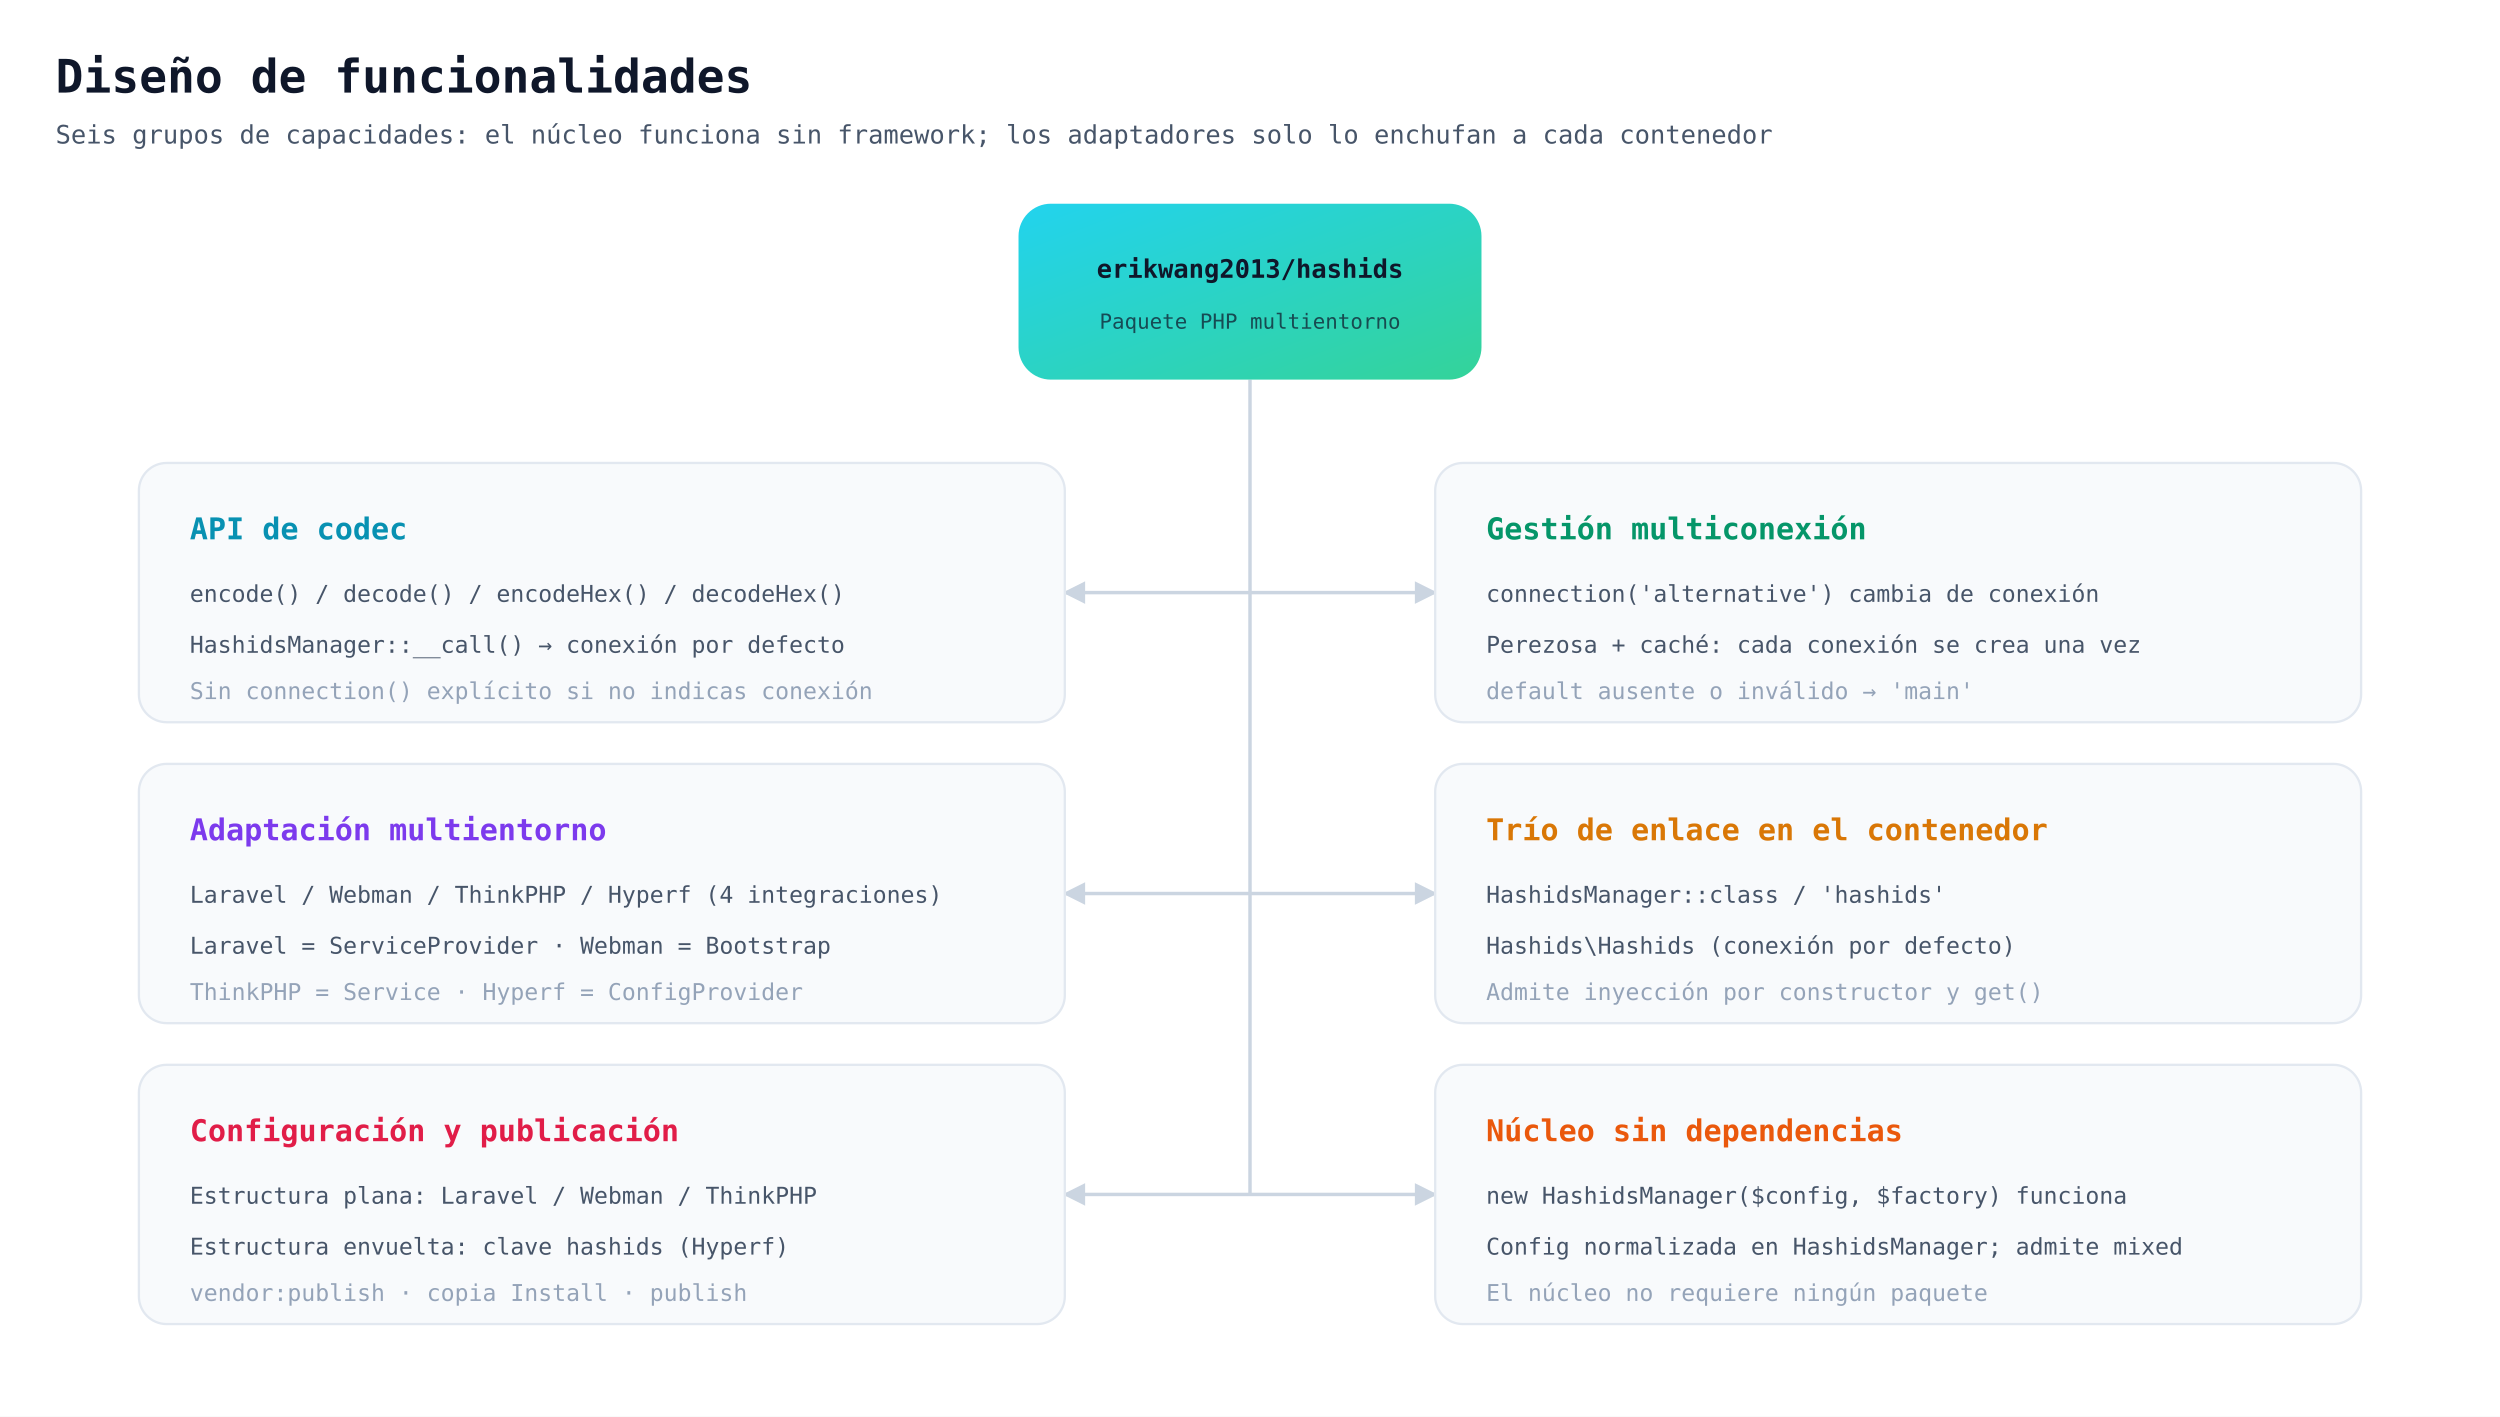
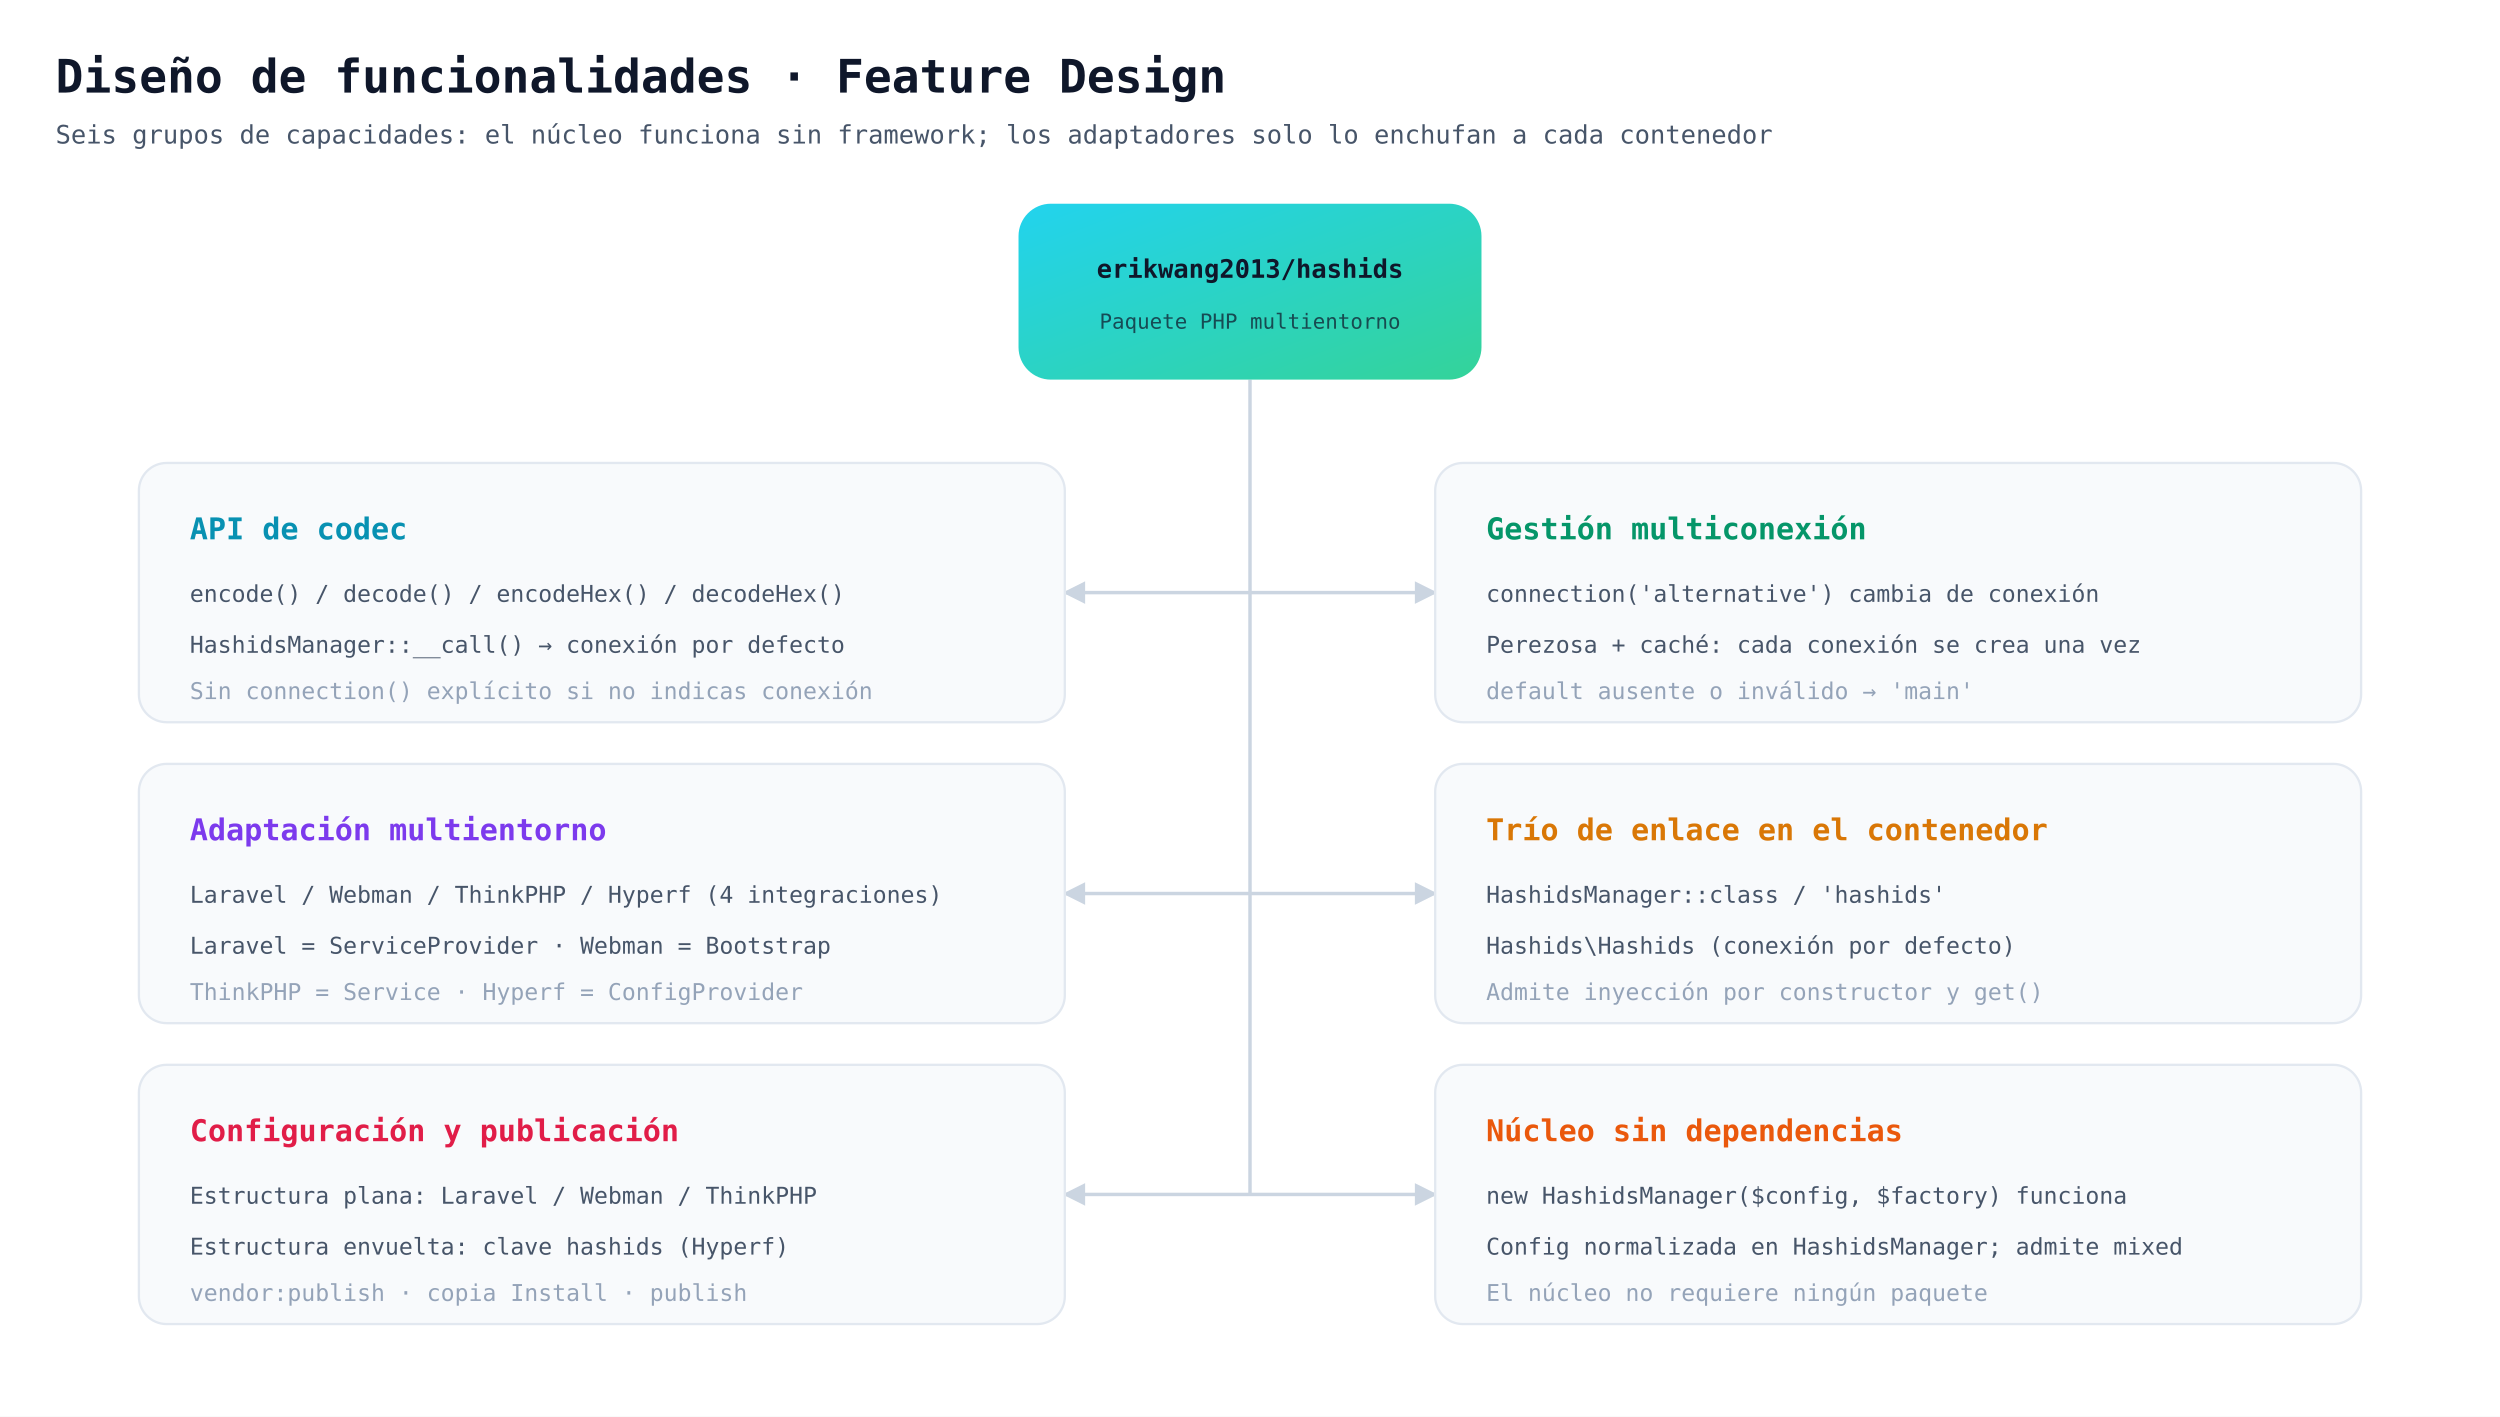
<svg xmlns="http://www.w3.org/2000/svg" viewBox="0 0 1080 612" role="img" aria-labelledby="featTitle featDesc">
  <defs>
    <style>
      text { font-family: ui-monospace, SFMono-Regular, Menlo, Consolas, "DejaVu Sans Mono", "PingFang SC", "Microsoft YaHei", monospace; }
      .bg     { fill: #ffffff; }
      .card   { fill: #f8fafc; stroke: #e2e8f0; stroke-width: 1; }
      .spine  { stroke: #cbd5e1; stroke-width: 1.5; fill: none; }
      .t-primary { fill: #0f172a; font-weight: 600; }
      .t-muted   { fill: #475569; }
      .t-dim     { fill: #94a3b8; }
      .t-frontend   { fill: #0891b2; font-weight: 600; }
      .t-backend    { fill: #059669; font-weight: 600; }
      .t-database   { fill: #7c3aed; font-weight: 600; }
      .t-cloud      { fill: #d97706; font-weight: 600; }
      .t-security   { fill: #e11d48; font-weight: 600; }
      .t-messagebus { fill: #ea580c; font-weight: 600; }
      .a-head { fill: #cbd5e1; }

      @media (prefers-color-scheme: dark) {
        .bg    { fill: #0b1220; }
        .card  { fill: #0f172a; stroke: #1e293b; }
        .spine { stroke: #334155; }
        .t-primary { fill: #f8fafc; }
        .t-muted   { fill: #94a3b8; }
        .t-dim     { fill: #64748b; }
        .t-frontend   { fill: #22d3ee; }
        .t-backend    { fill: #34d399; }
        .t-database   { fill: #a78bfa; }
        .t-cloud      { fill: #fbbf24; }
        .t-security   { fill: #fb7185; }
        .t-messagebus { fill: #fb923c; }
        .a-head { fill: #334155; }
      }
    </style>
    <marker id="ah" viewBox="0 0 10 10" refX="9" refY="5" markerWidth="6.5" markerHeight="6.5" orient="auto">
      <path d="M0 0 L10 5 L0 10 z" class="a-head" />
    </marker>
    <linearGradient id="rootGrad" x1="0" y1="0" x2="1" y2="1">
      <stop offset="0" stop-color="#22d3ee" />
      <stop offset="1" stop-color="#34d399" />
    </linearGradient>
  </defs>
  <rect class="bg" x="0" y="0" width="1080" height="612" />
-   <text x="24" y="40" class="t-primary" font-size="20">Diseño de funcionalidades</text>
+   <text x="24" y="40" class="t-primary" font-size="20">Diseño de funcionalidades · Feature Design</text>
  <text x="24" y="62" class="t-muted" font-size="11">Seis grupos de capacidades: el núcleo funciona sin framework; los adaptadores solo lo enchufan a cada contenedor</text>
  <path class="spine" d="M540 164 V516" />
  <path class="spine" d="M540 256 H460" marker-end="url(#ah)" />
  <path class="spine" d="M540 386 H460" marker-end="url(#ah)" />
  <path class="spine" d="M540 516 H460" marker-end="url(#ah)" />
  <path class="spine" d="M540 256 H620" marker-end="url(#ah)" />
  <path class="spine" d="M540 386 H620" marker-end="url(#ah)" />
  <path class="spine" d="M540 516 H620" marker-end="url(#ah)" />
  <rect x="440" y="88" width="200" height="76" rx="14" fill="url(#rootGrad)" />
  <text x="540" y="120" font-size="11" font-weight="700" fill="#0f172a" text-anchor="middle">erikwang2013/hashids</text>
  <text x="540" y="142" font-size="9" fill="rgba(15,23,42,.72)" text-anchor="middle">Paquete PHP multientorno</text>
  <rect class="card" x="60" y="200" width="400" height="112" rx="12" />
  <text class="t-frontend" x="82" y="233" font-size="13">API de codec</text>
  <text class="t-muted" x="82" y="260" font-size="10">encode() / decode() / encodeHex() / decodeHex()</text>
  <text class="t-muted" x="82" y="282" font-size="10">HashidsManager::__call() → conexión por defecto</text>
  <text class="t-dim" x="82" y="302" font-size="10">Sin connection() explícito si no indicas conexión</text>
  <rect class="card" x="60" y="330" width="400" height="112" rx="12" />
  <text class="t-database" x="82" y="363" font-size="13">Adaptación multientorno</text>
  <text class="t-muted" x="82" y="390" font-size="10">Laravel / Webman / ThinkPHP / Hyperf (4 integraciones)</text>
  <text class="t-muted" x="82" y="412" font-size="10">Laravel = ServiceProvider · Webman = Bootstrap</text>
  <text class="t-dim" x="82" y="432" font-size="10">ThinkPHP = Service · Hyperf = ConfigProvider</text>
  <rect class="card" x="60" y="460" width="400" height="112" rx="12" />
  <text class="t-security" x="82" y="493" font-size="13">Configuración y publicación</text>
  <text class="t-muted" x="82" y="520" font-size="10">Estructura plana: Laravel / Webman / ThinkPHP</text>
  <text class="t-muted" x="82" y="542" font-size="10">Estructura envuelta: clave hashids (Hyperf)</text>
  <text class="t-dim" x="82" y="562" font-size="10">vendor:publish · copia Install · publish</text>
  <rect class="card" x="620" y="200" width="400" height="112" rx="12" />
  <text class="t-backend" x="642" y="233" font-size="13">Gestión multiconexión</text>
  <text class="t-muted" x="642" y="260" font-size="10">connection('alternative') cambia de conexión</text>
  <text class="t-muted" x="642" y="282" font-size="10">Perezosa + caché: cada conexión se crea una vez</text>
  <text class="t-dim" x="642" y="302" font-size="10">default ausente o inválido → 'main'</text>
  <rect class="card" x="620" y="330" width="400" height="112" rx="12" />
  <text class="t-cloud" x="642" y="363" font-size="13">Trío de enlace en el contenedor</text>
  <text class="t-muted" x="642" y="390" font-size="10">HashidsManager::class / 'hashids'</text>
  <text class="t-muted" x="642" y="412" font-size="10">Hashids\Hashids (conexión por defecto)</text>
  <text class="t-dim" x="642" y="432" font-size="10">Admite inyección por constructor y get()</text>
  <rect class="card" x="620" y="460" width="400" height="112" rx="12" />
  <text class="t-messagebus" x="642" y="493" font-size="13">Núcleo sin dependencias</text>
  <text class="t-muted" x="642" y="520" font-size="10">new HashidsManager($config, $factory) funciona</text>
  <text class="t-muted" x="642" y="542" font-size="10">Config normalizada en HashidsManager; admite mixed</text>
  <text class="t-dim" x="642" y="562" font-size="10">El núcleo no requiere ningún paquete</text>
</svg>
